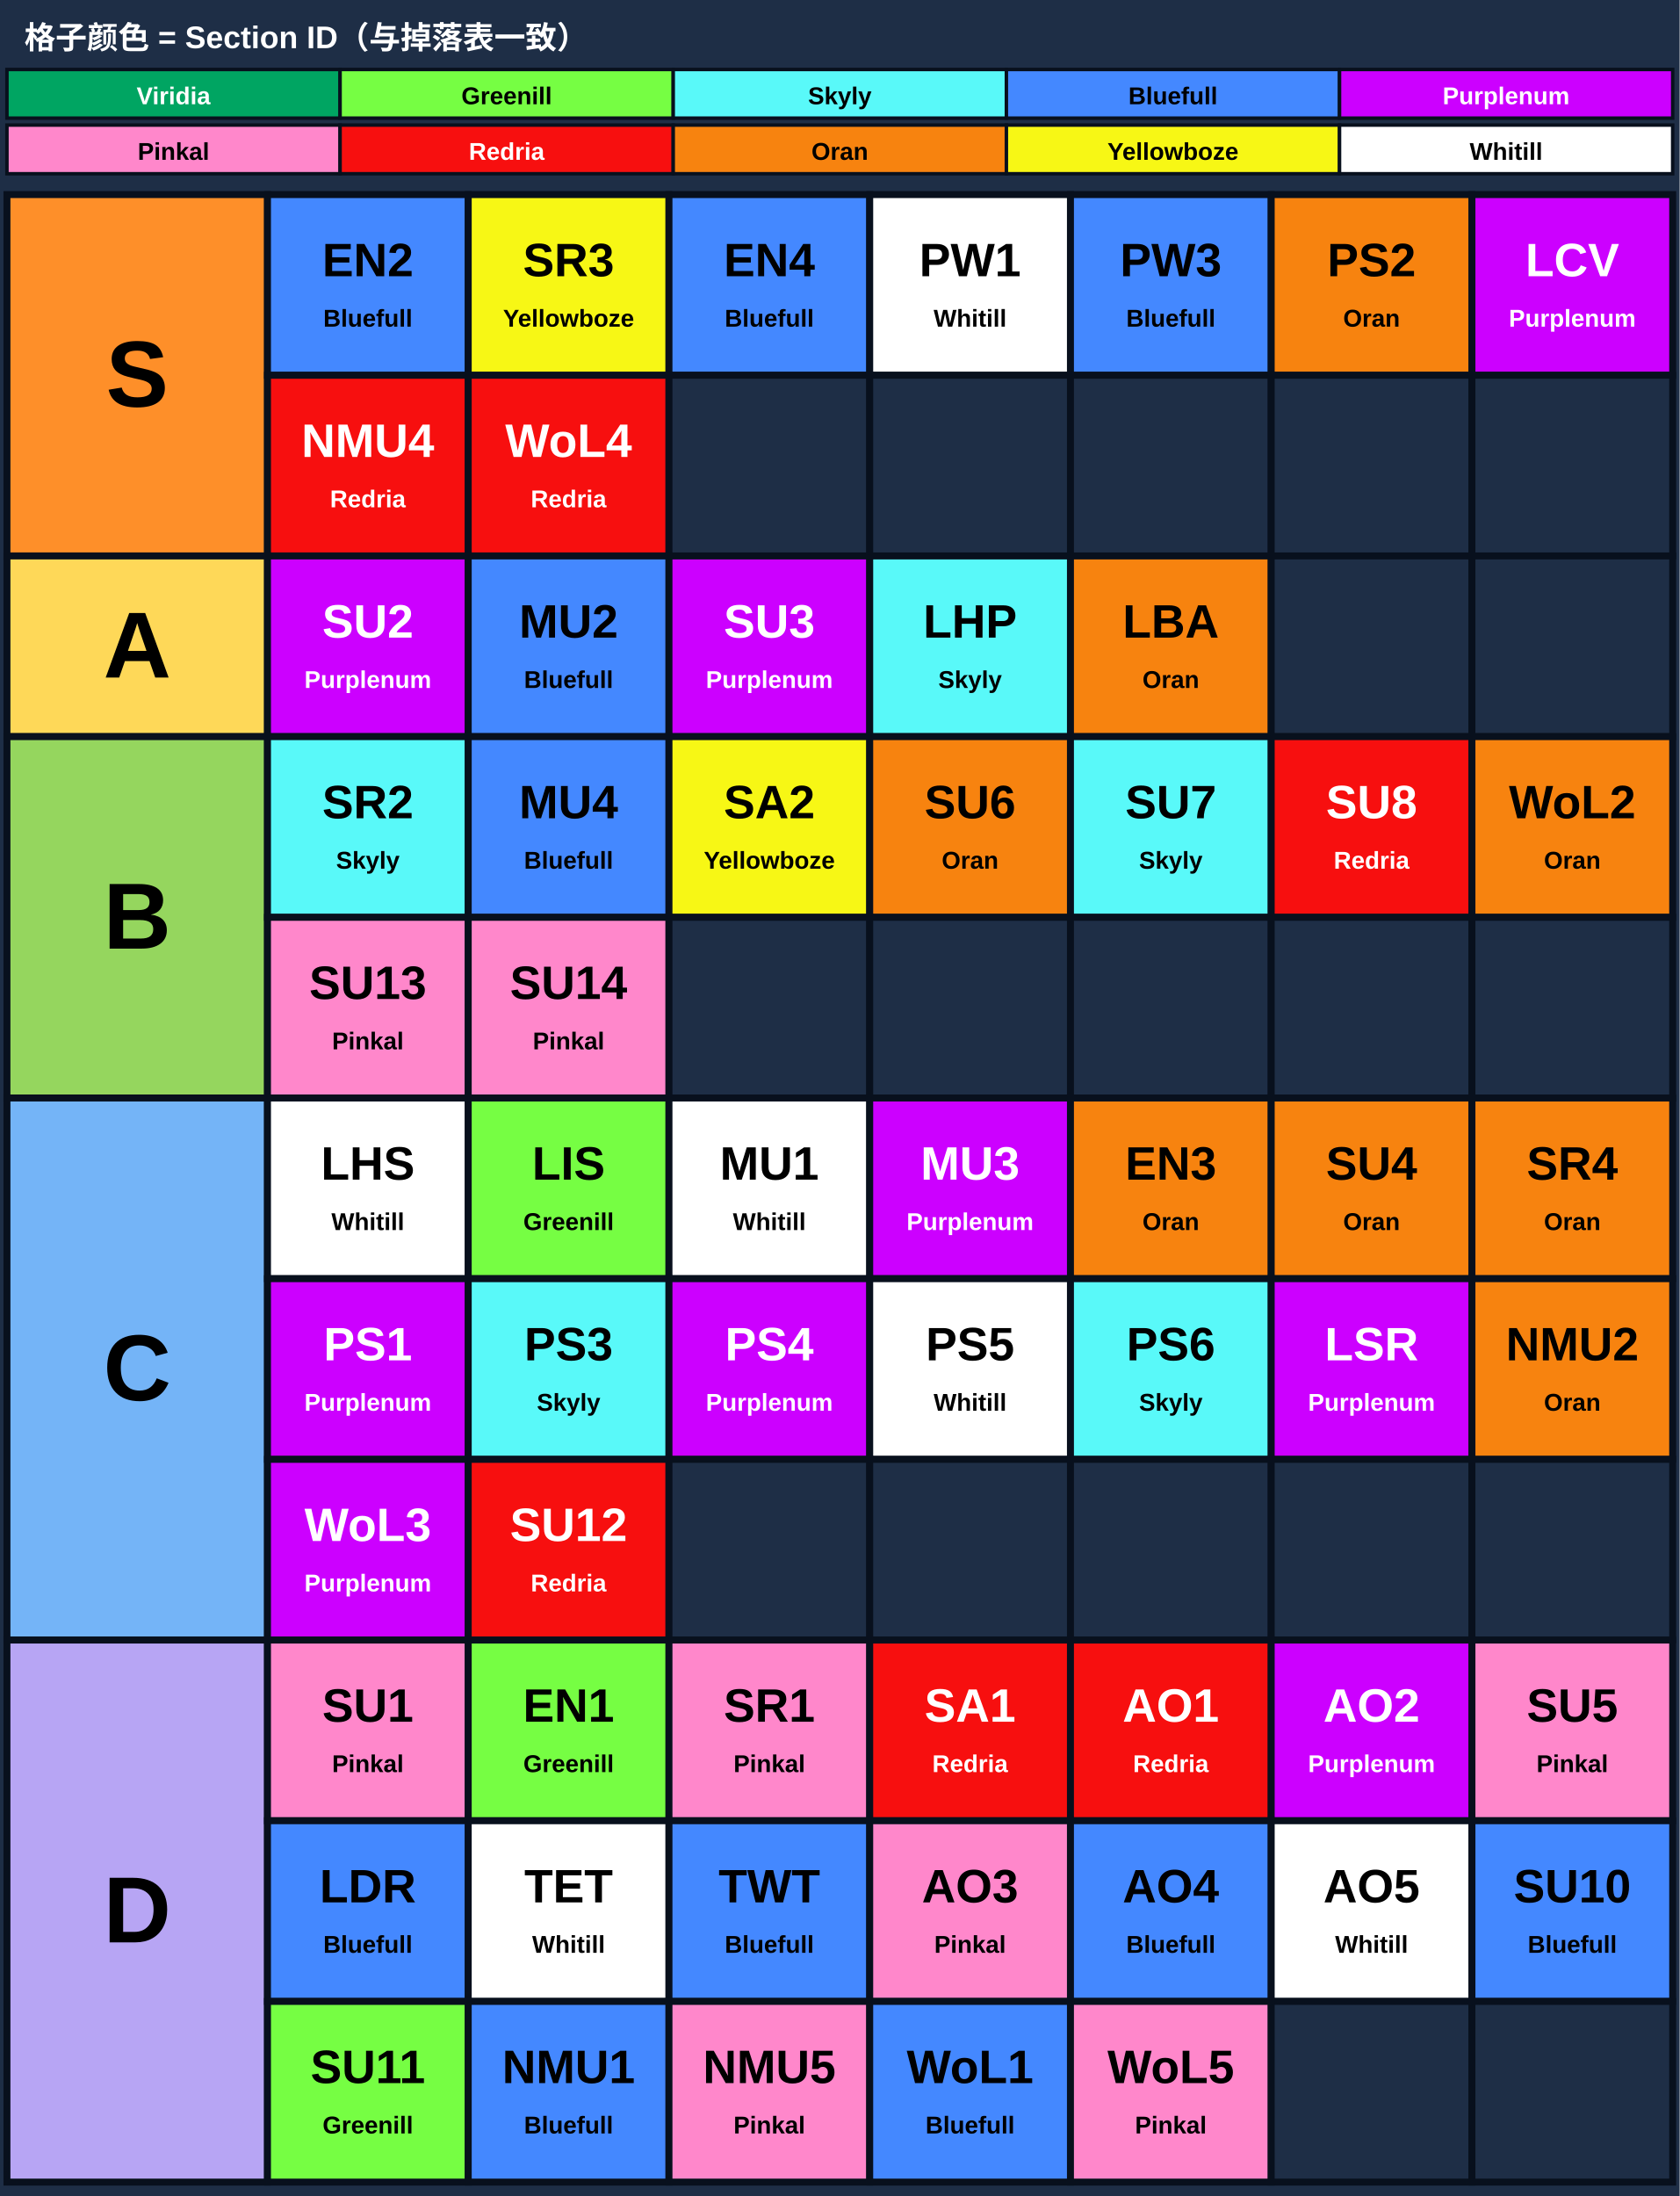
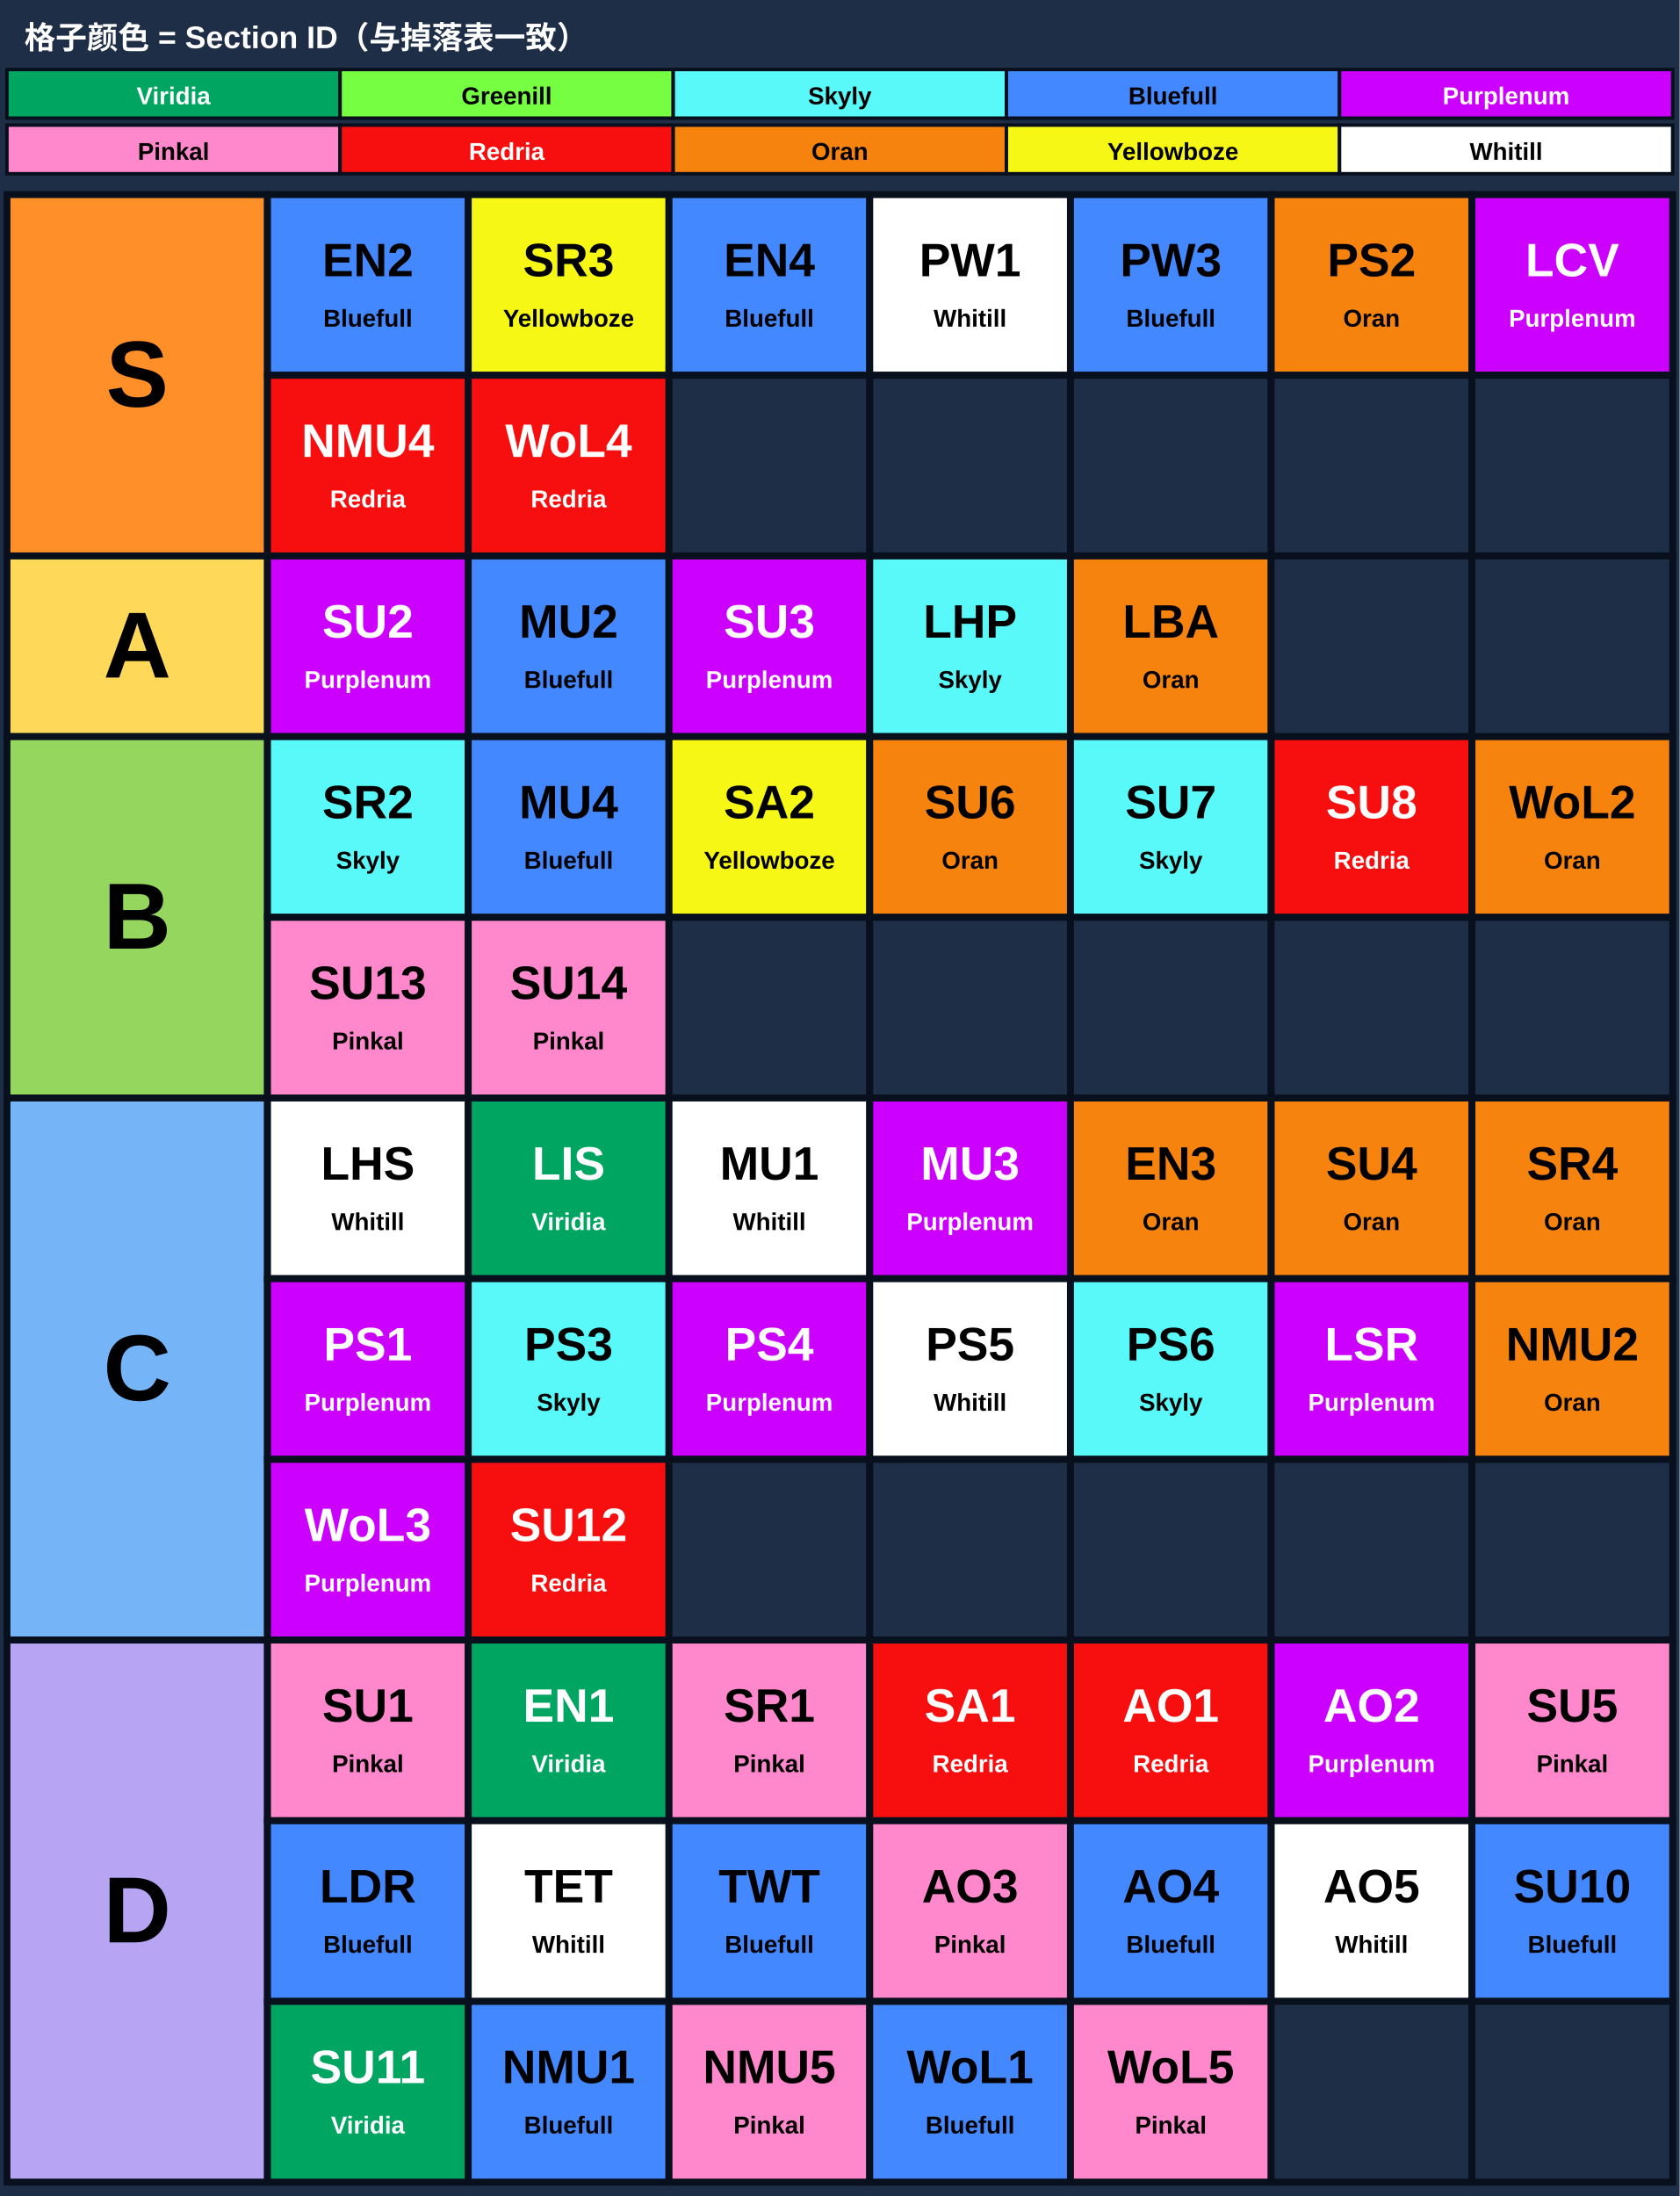
<svg xmlns="http://www.w3.org/2000/svg" width="967" height="1264" viewBox="0 0 967 1264" role="img">
  <rect width="967" height="1264" fill="#1E2E46" />
  <text x="14" y="28" text-anchor="start" font-family="Arial, Helvetica, sans-serif" font-size="18" font-weight="700" fill="#FFFFFF">格子颜色 = Section ID（与掉落表一致）</text>
  <rect x="4" y="40" width="191.8" height="28" fill="#00A562" stroke="#08101D" stroke-width="2" />
  <text x="99.9" y="60" text-anchor="middle" font-family="Arial, Helvetica, sans-serif" font-size="14" font-weight="700" fill="#FFFFFF">Viridia</text>
  <rect x="195.8" y="40" width="191.8" height="28" fill="#76FE43" stroke="#08101D" stroke-width="2" />
  <text x="291.7" y="60" text-anchor="middle" font-family="Arial, Helvetica, sans-serif" font-size="14" font-weight="700" fill="#000000">Greenill</text>
  <rect x="387.6" y="40" width="191.8" height="28" fill="#59F9F9" stroke="#08101D" stroke-width="2" />
  <text x="483.5" y="60" text-anchor="middle" font-family="Arial, Helvetica, sans-serif" font-size="14" font-weight="700" fill="#000000">Skyly</text>
  <rect x="579.4" y="40" width="191.8" height="28" fill="#4488FF" stroke="#08101D" stroke-width="2" />
  <text x="675.3" y="60" text-anchor="middle" font-family="Arial, Helvetica, sans-serif" font-size="14" font-weight="700" fill="#000000">Bluefull</text>
  <rect x="771.2" y="40" width="191.8" height="28" fill="#CC00FF" stroke="#08101D" stroke-width="2" />
  <text x="867.1" y="60" text-anchor="middle" font-family="Arial, Helvetica, sans-serif" font-size="14" font-weight="700" fill="#FFFFFF">Purplenum</text>
  <rect x="4" y="72" width="191.8" height="28" fill="#FF87CB" stroke="#08101D" stroke-width="2" />
  <text x="99.9" y="92" text-anchor="middle" font-family="Arial, Helvetica, sans-serif" font-size="14" font-weight="700" fill="#000000">Pinkal</text>
  <rect x="195.8" y="72" width="191.8" height="28" fill="#F70F0F" stroke="#08101D" stroke-width="2" />
  <text x="291.7" y="92" text-anchor="middle" font-family="Arial, Helvetica, sans-serif" font-size="14" font-weight="700" fill="#FFFFFF">Redria</text>
  <rect x="387.6" y="72" width="191.8" height="28" fill="#F7830F" stroke="#08101D" stroke-width="2" />
  <text x="483.5" y="92" text-anchor="middle" font-family="Arial, Helvetica, sans-serif" font-size="14" font-weight="700" fill="#000000">Oran</text>
  <rect x="579.4" y="72" width="191.8" height="28" fill="#F7F715" stroke="#08101D" stroke-width="2" />
  <text x="675.3" y="92" text-anchor="middle" font-family="Arial, Helvetica, sans-serif" font-size="14" font-weight="700" fill="#000000">Yellowboze</text>
  <rect x="771.2" y="72" width="191.8" height="28" fill="#FFFFFF" stroke="#08101D" stroke-width="2" />
  <text x="867.1" y="92" text-anchor="middle" font-family="Arial, Helvetica, sans-serif" font-size="14" font-weight="700" fill="#000000">Whitill</text>
  <rect x="4" y="112" width="150" height="208" fill="#FE8F29" stroke="#08101D" stroke-width="4" />
  <text x="79" y="234" text-anchor="middle" font-family="Arial, Helvetica, sans-serif" font-size="54" font-weight="800" fill="#000000">S</text>
  <rect x="154" y="112" width="115.571" height="104" fill="#4488FF" stroke="#08101D" stroke-width="4" />
  <text x="211.786" y="159" text-anchor="middle" font-family="Arial, Helvetica, sans-serif" font-size="27" font-weight="800" fill="#000000">EN2</text>
  <text x="211.786" y="188" text-anchor="middle" font-family="Arial, Helvetica, sans-serif" font-size="14" font-weight="600" fill="#000000">Bluefull</text>
  <rect x="269.571" y="112" width="115.571" height="104" fill="#F7F715" stroke="#08101D" stroke-width="4" />
  <text x="327.357" y="159" text-anchor="middle" font-family="Arial, Helvetica, sans-serif" font-size="27" font-weight="800" fill="#000000">SR3</text>
  <text x="327.357" y="188" text-anchor="middle" font-family="Arial, Helvetica, sans-serif" font-size="14" font-weight="600" fill="#000000">Yellowboze</text>
  <rect x="385.143" y="112" width="115.571" height="104" fill="#4488FF" stroke="#08101D" stroke-width="4" />
  <text x="442.929" y="159" text-anchor="middle" font-family="Arial, Helvetica, sans-serif" font-size="27" font-weight="800" fill="#000000">EN4</text>
  <text x="442.929" y="188" text-anchor="middle" font-family="Arial, Helvetica, sans-serif" font-size="14" font-weight="600" fill="#000000">Bluefull</text>
  <rect x="500.714" y="112" width="115.571" height="104" fill="#FFFFFF" stroke="#08101D" stroke-width="4" />
  <text x="558.5" y="159" text-anchor="middle" font-family="Arial, Helvetica, sans-serif" font-size="27" font-weight="800" fill="#000000">PW1</text>
  <text x="558.5" y="188" text-anchor="middle" font-family="Arial, Helvetica, sans-serif" font-size="14" font-weight="600" fill="#000000">Whitill</text>
  <rect x="616.286" y="112" width="115.571" height="104" fill="#4488FF" stroke="#08101D" stroke-width="4" />
  <text x="674.071" y="159" text-anchor="middle" font-family="Arial, Helvetica, sans-serif" font-size="27" font-weight="800" fill="#000000">PW3</text>
  <text x="674.071" y="188" text-anchor="middle" font-family="Arial, Helvetica, sans-serif" font-size="14" font-weight="600" fill="#000000">Bluefull</text>
  <rect x="731.857" y="112" width="115.571" height="104" fill="#F7830F" stroke="#08101D" stroke-width="4" />
  <text x="789.643" y="159" text-anchor="middle" font-family="Arial, Helvetica, sans-serif" font-size="27" font-weight="800" fill="#000000">PS2</text>
  <text x="789.643" y="188" text-anchor="middle" font-family="Arial, Helvetica, sans-serif" font-size="14" font-weight="600" fill="#000000">Oran</text>
  <rect x="847.429" y="112" width="115.571" height="104" fill="#CC00FF" stroke="#08101D" stroke-width="4" />
  <text x="905.214" y="159" text-anchor="middle" font-family="Arial, Helvetica, sans-serif" font-size="27" font-weight="800" fill="#FFFFFF">LCV</text>
  <text x="905.214" y="188" text-anchor="middle" font-family="Arial, Helvetica, sans-serif" font-size="14" font-weight="600" fill="#FFFFFF">Purplenum</text>
  <rect x="154" y="216" width="115.571" height="104" fill="#F70F0F" stroke="#08101D" stroke-width="4" />
  <text x="211.786" y="263" text-anchor="middle" font-family="Arial, Helvetica, sans-serif" font-size="27" font-weight="800" fill="#FFFFFF">NMU4</text>
  <text x="211.786" y="292" text-anchor="middle" font-family="Arial, Helvetica, sans-serif" font-size="14" font-weight="600" fill="#FFFFFF">Redria</text>
  <rect x="269.571" y="216" width="115.571" height="104" fill="#F70F0F" stroke="#08101D" stroke-width="4" />
  <text x="327.357" y="263" text-anchor="middle" font-family="Arial, Helvetica, sans-serif" font-size="27" font-weight="800" fill="#FFFFFF">WoL4</text>
  <text x="327.357" y="292" text-anchor="middle" font-family="Arial, Helvetica, sans-serif" font-size="14" font-weight="600" fill="#FFFFFF">Redria</text>
  <rect x="385.143" y="216" width="115.571" height="104" fill="#1E2E46" stroke="#08101D" stroke-width="4" />
  <rect x="500.714" y="216" width="115.571" height="104" fill="#1E2E46" stroke="#08101D" stroke-width="4" />
  <rect x="616.286" y="216" width="115.571" height="104" fill="#1E2E46" stroke="#08101D" stroke-width="4" />
  <rect x="731.857" y="216" width="115.571" height="104" fill="#1E2E46" stroke="#08101D" stroke-width="4" />
  <rect x="847.429" y="216" width="115.571" height="104" fill="#1E2E46" stroke="#08101D" stroke-width="4" />
  <rect x="4" y="320" width="150" height="104" fill="#FED858" stroke="#08101D" stroke-width="4" />
  <text x="79" y="390" text-anchor="middle" font-family="Arial, Helvetica, sans-serif" font-size="54" font-weight="800" fill="#000000">A</text>
  <rect x="154" y="320" width="115.571" height="104" fill="#CC00FF" stroke="#08101D" stroke-width="4" />
  <text x="211.786" y="367" text-anchor="middle" font-family="Arial, Helvetica, sans-serif" font-size="27" font-weight="800" fill="#FFFFFF">SU2</text>
  <text x="211.786" y="396" text-anchor="middle" font-family="Arial, Helvetica, sans-serif" font-size="14" font-weight="600" fill="#FFFFFF">Purplenum</text>
  <rect x="269.571" y="320" width="115.571" height="104" fill="#4488FF" stroke="#08101D" stroke-width="4" />
  <text x="327.357" y="367" text-anchor="middle" font-family="Arial, Helvetica, sans-serif" font-size="27" font-weight="800" fill="#000000">MU2</text>
  <text x="327.357" y="396" text-anchor="middle" font-family="Arial, Helvetica, sans-serif" font-size="14" font-weight="600" fill="#000000">Bluefull</text>
  <rect x="385.143" y="320" width="115.571" height="104" fill="#CC00FF" stroke="#08101D" stroke-width="4" />
  <text x="442.929" y="367" text-anchor="middle" font-family="Arial, Helvetica, sans-serif" font-size="27" font-weight="800" fill="#FFFFFF">SU3</text>
  <text x="442.929" y="396" text-anchor="middle" font-family="Arial, Helvetica, sans-serif" font-size="14" font-weight="600" fill="#FFFFFF">Purplenum</text>
  <rect x="500.714" y="320" width="115.571" height="104" fill="#59F9F9" stroke="#08101D" stroke-width="4" />
  <text x="558.5" y="367" text-anchor="middle" font-family="Arial, Helvetica, sans-serif" font-size="27" font-weight="800" fill="#000000">LHP</text>
  <text x="558.5" y="396" text-anchor="middle" font-family="Arial, Helvetica, sans-serif" font-size="14" font-weight="600" fill="#000000">Skyly</text>
  <rect x="616.286" y="320" width="115.571" height="104" fill="#F7830F" stroke="#08101D" stroke-width="4" />
  <text x="674.071" y="367" text-anchor="middle" font-family="Arial, Helvetica, sans-serif" font-size="27" font-weight="800" fill="#000000">LBA</text>
  <text x="674.071" y="396" text-anchor="middle" font-family="Arial, Helvetica, sans-serif" font-size="14" font-weight="600" fill="#000000">Oran</text>
  <rect x="731.857" y="320" width="115.571" height="104" fill="#1E2E46" stroke="#08101D" stroke-width="4" />
  <rect x="847.429" y="320" width="115.571" height="104" fill="#1E2E46" stroke="#08101D" stroke-width="4" />
  <rect x="4" y="424" width="150" height="208" fill="#95D65E" stroke="#08101D" stroke-width="4" />
  <text x="79" y="546" text-anchor="middle" font-family="Arial, Helvetica, sans-serif" font-size="54" font-weight="800" fill="#000000">B</text>
  <rect x="154" y="424" width="115.571" height="104" fill="#59F9F9" stroke="#08101D" stroke-width="4" />
  <text x="211.786" y="471" text-anchor="middle" font-family="Arial, Helvetica, sans-serif" font-size="27" font-weight="800" fill="#000000">SR2</text>
  <text x="211.786" y="500" text-anchor="middle" font-family="Arial, Helvetica, sans-serif" font-size="14" font-weight="600" fill="#000000">Skyly</text>
  <rect x="269.571" y="424" width="115.571" height="104" fill="#4488FF" stroke="#08101D" stroke-width="4" />
  <text x="327.357" y="471" text-anchor="middle" font-family="Arial, Helvetica, sans-serif" font-size="27" font-weight="800" fill="#000000">MU4</text>
  <text x="327.357" y="500" text-anchor="middle" font-family="Arial, Helvetica, sans-serif" font-size="14" font-weight="600" fill="#000000">Bluefull</text>
  <rect x="385.143" y="424" width="115.571" height="104" fill="#F7F715" stroke="#08101D" stroke-width="4" />
  <text x="442.929" y="471" text-anchor="middle" font-family="Arial, Helvetica, sans-serif" font-size="27" font-weight="800" fill="#000000">SA2</text>
  <text x="442.929" y="500" text-anchor="middle" font-family="Arial, Helvetica, sans-serif" font-size="14" font-weight="600" fill="#000000">Yellowboze</text>
  <rect x="500.714" y="424" width="115.571" height="104" fill="#F7830F" stroke="#08101D" stroke-width="4" />
  <text x="558.5" y="471" text-anchor="middle" font-family="Arial, Helvetica, sans-serif" font-size="27" font-weight="800" fill="#000000">SU6</text>
  <text x="558.5" y="500" text-anchor="middle" font-family="Arial, Helvetica, sans-serif" font-size="14" font-weight="600" fill="#000000">Oran</text>
  <rect x="616.286" y="424" width="115.571" height="104" fill="#59F9F9" stroke="#08101D" stroke-width="4" />
  <text x="674.071" y="471" text-anchor="middle" font-family="Arial, Helvetica, sans-serif" font-size="27" font-weight="800" fill="#000000">SU7</text>
  <text x="674.071" y="500" text-anchor="middle" font-family="Arial, Helvetica, sans-serif" font-size="14" font-weight="600" fill="#000000">Skyly</text>
  <rect x="731.857" y="424" width="115.571" height="104" fill="#F70F0F" stroke="#08101D" stroke-width="4" />
  <text x="789.643" y="471" text-anchor="middle" font-family="Arial, Helvetica, sans-serif" font-size="27" font-weight="800" fill="#FFFFFF">SU8</text>
  <text x="789.643" y="500" text-anchor="middle" font-family="Arial, Helvetica, sans-serif" font-size="14" font-weight="600" fill="#FFFFFF">Redria</text>
  <rect x="847.429" y="424" width="115.571" height="104" fill="#F7830F" stroke="#08101D" stroke-width="4" />
  <text x="905.214" y="471" text-anchor="middle" font-family="Arial, Helvetica, sans-serif" font-size="27" font-weight="800" fill="#000000">WoL2</text>
  <text x="905.214" y="500" text-anchor="middle" font-family="Arial, Helvetica, sans-serif" font-size="14" font-weight="600" fill="#000000">Oran</text>
  <rect x="154" y="528" width="115.571" height="104" fill="#FF87CB" stroke="#08101D" stroke-width="4" />
  <text x="211.786" y="575" text-anchor="middle" font-family="Arial, Helvetica, sans-serif" font-size="27" font-weight="800" fill="#000000">SU13</text>
  <text x="211.786" y="604" text-anchor="middle" font-family="Arial, Helvetica, sans-serif" font-size="14" font-weight="600" fill="#000000">Pinkal</text>
  <rect x="269.571" y="528" width="115.571" height="104" fill="#FF87CB" stroke="#08101D" stroke-width="4" />
  <text x="327.357" y="575" text-anchor="middle" font-family="Arial, Helvetica, sans-serif" font-size="27" font-weight="800" fill="#000000">SU14</text>
  <text x="327.357" y="604" text-anchor="middle" font-family="Arial, Helvetica, sans-serif" font-size="14" font-weight="600" fill="#000000">Pinkal</text>
  <rect x="385.143" y="528" width="115.571" height="104" fill="#1E2E46" stroke="#08101D" stroke-width="4" />
  <rect x="500.714" y="528" width="115.571" height="104" fill="#1E2E46" stroke="#08101D" stroke-width="4" />
  <rect x="616.286" y="528" width="115.571" height="104" fill="#1E2E46" stroke="#08101D" stroke-width="4" />
  <rect x="731.857" y="528" width="115.571" height="104" fill="#1E2E46" stroke="#08101D" stroke-width="4" />
  <rect x="847.429" y="528" width="115.571" height="104" fill="#1E2E46" stroke="#08101D" stroke-width="4" />
  <rect x="4" y="632" width="150" height="312" fill="#74B4F7" stroke="#08101D" stroke-width="4" />
  <text x="79" y="806" text-anchor="middle" font-family="Arial, Helvetica, sans-serif" font-size="54" font-weight="800" fill="#000000">C</text>
  <rect x="154" y="632" width="115.571" height="104" fill="#FFFFFF" stroke="#08101D" stroke-width="4" />
  <text x="211.786" y="679" text-anchor="middle" font-family="Arial, Helvetica, sans-serif" font-size="27" font-weight="800" fill="#000000">LHS</text>
  <text x="211.786" y="708" text-anchor="middle" font-family="Arial, Helvetica, sans-serif" font-size="14" font-weight="600" fill="#000000">Whitill</text>
-   <rect x="269.571" y="632" width="115.571" height="104" fill="#76FE43" stroke="#08101D" stroke-width="4" />
-   <text x="327.357" y="679" text-anchor="middle" font-family="Arial, Helvetica, sans-serif" font-size="27" font-weight="800" fill="#000000">LIS</text>
-   <text x="327.357" y="708" text-anchor="middle" font-family="Arial, Helvetica, sans-serif" font-size="14" font-weight="600" fill="#000000">Greenill</text>
+   <rect x="269.571" y="632" width="115.571" height="104" fill="#00A562" stroke="#08101D" stroke-width="4" />
+   <text x="327.357" y="679" text-anchor="middle" font-family="Arial, Helvetica, sans-serif" font-size="27" font-weight="800" fill="#FFFFFF">LIS</text>
+   <text x="327.357" y="708" text-anchor="middle" font-family="Arial, Helvetica, sans-serif" font-size="14" font-weight="600" fill="#FFFFFF">Viridia</text>
  <rect x="385.143" y="632" width="115.571" height="104" fill="#FFFFFF" stroke="#08101D" stroke-width="4" />
  <text x="442.929" y="679" text-anchor="middle" font-family="Arial, Helvetica, sans-serif" font-size="27" font-weight="800" fill="#000000">MU1</text>
  <text x="442.929" y="708" text-anchor="middle" font-family="Arial, Helvetica, sans-serif" font-size="14" font-weight="600" fill="#000000">Whitill</text>
  <rect x="500.714" y="632" width="115.571" height="104" fill="#CC00FF" stroke="#08101D" stroke-width="4" />
  <text x="558.5" y="679" text-anchor="middle" font-family="Arial, Helvetica, sans-serif" font-size="27" font-weight="800" fill="#FFFFFF">MU3</text>
  <text x="558.5" y="708" text-anchor="middle" font-family="Arial, Helvetica, sans-serif" font-size="14" font-weight="600" fill="#FFFFFF">Purplenum</text>
  <rect x="616.286" y="632" width="115.571" height="104" fill="#F7830F" stroke="#08101D" stroke-width="4" />
  <text x="674.071" y="679" text-anchor="middle" font-family="Arial, Helvetica, sans-serif" font-size="27" font-weight="800" fill="#000000">EN3</text>
  <text x="674.071" y="708" text-anchor="middle" font-family="Arial, Helvetica, sans-serif" font-size="14" font-weight="600" fill="#000000">Oran</text>
  <rect x="731.857" y="632" width="115.571" height="104" fill="#F7830F" stroke="#08101D" stroke-width="4" />
  <text x="789.643" y="679" text-anchor="middle" font-family="Arial, Helvetica, sans-serif" font-size="27" font-weight="800" fill="#000000">SU4</text>
  <text x="789.643" y="708" text-anchor="middle" font-family="Arial, Helvetica, sans-serif" font-size="14" font-weight="600" fill="#000000">Oran</text>
  <rect x="847.429" y="632" width="115.571" height="104" fill="#F7830F" stroke="#08101D" stroke-width="4" />
  <text x="905.214" y="679" text-anchor="middle" font-family="Arial, Helvetica, sans-serif" font-size="27" font-weight="800" fill="#000000">SR4</text>
  <text x="905.214" y="708" text-anchor="middle" font-family="Arial, Helvetica, sans-serif" font-size="14" font-weight="600" fill="#000000">Oran</text>
  <rect x="154" y="736" width="115.571" height="104" fill="#CC00FF" stroke="#08101D" stroke-width="4" />
  <text x="211.786" y="783" text-anchor="middle" font-family="Arial, Helvetica, sans-serif" font-size="27" font-weight="800" fill="#FFFFFF">PS1</text>
  <text x="211.786" y="812" text-anchor="middle" font-family="Arial, Helvetica, sans-serif" font-size="14" font-weight="600" fill="#FFFFFF">Purplenum</text>
  <rect x="269.571" y="736" width="115.571" height="104" fill="#59F9F9" stroke="#08101D" stroke-width="4" />
  <text x="327.357" y="783" text-anchor="middle" font-family="Arial, Helvetica, sans-serif" font-size="27" font-weight="800" fill="#000000">PS3</text>
  <text x="327.357" y="812" text-anchor="middle" font-family="Arial, Helvetica, sans-serif" font-size="14" font-weight="600" fill="#000000">Skyly</text>
  <rect x="385.143" y="736" width="115.571" height="104" fill="#CC00FF" stroke="#08101D" stroke-width="4" />
  <text x="442.929" y="783" text-anchor="middle" font-family="Arial, Helvetica, sans-serif" font-size="27" font-weight="800" fill="#FFFFFF">PS4</text>
  <text x="442.929" y="812" text-anchor="middle" font-family="Arial, Helvetica, sans-serif" font-size="14" font-weight="600" fill="#FFFFFF">Purplenum</text>
  <rect x="500.714" y="736" width="115.571" height="104" fill="#FFFFFF" stroke="#08101D" stroke-width="4" />
  <text x="558.5" y="783" text-anchor="middle" font-family="Arial, Helvetica, sans-serif" font-size="27" font-weight="800" fill="#000000">PS5</text>
  <text x="558.5" y="812" text-anchor="middle" font-family="Arial, Helvetica, sans-serif" font-size="14" font-weight="600" fill="#000000">Whitill</text>
  <rect x="616.286" y="736" width="115.571" height="104" fill="#59F9F9" stroke="#08101D" stroke-width="4" />
  <text x="674.071" y="783" text-anchor="middle" font-family="Arial, Helvetica, sans-serif" font-size="27" font-weight="800" fill="#000000">PS6</text>
  <text x="674.071" y="812" text-anchor="middle" font-family="Arial, Helvetica, sans-serif" font-size="14" font-weight="600" fill="#000000">Skyly</text>
  <rect x="731.857" y="736" width="115.571" height="104" fill="#CC00FF" stroke="#08101D" stroke-width="4" />
  <text x="789.643" y="783" text-anchor="middle" font-family="Arial, Helvetica, sans-serif" font-size="27" font-weight="800" fill="#FFFFFF">LSR</text>
  <text x="789.643" y="812" text-anchor="middle" font-family="Arial, Helvetica, sans-serif" font-size="14" font-weight="600" fill="#FFFFFF">Purplenum</text>
  <rect x="847.429" y="736" width="115.571" height="104" fill="#F7830F" stroke="#08101D" stroke-width="4" />
  <text x="905.214" y="783" text-anchor="middle" font-family="Arial, Helvetica, sans-serif" font-size="27" font-weight="800" fill="#000000">NMU2</text>
  <text x="905.214" y="812" text-anchor="middle" font-family="Arial, Helvetica, sans-serif" font-size="14" font-weight="600" fill="#000000">Oran</text>
  <rect x="154" y="840" width="115.571" height="104" fill="#CC00FF" stroke="#08101D" stroke-width="4" />
  <text x="211.786" y="887" text-anchor="middle" font-family="Arial, Helvetica, sans-serif" font-size="27" font-weight="800" fill="#FFFFFF">WoL3</text>
  <text x="211.786" y="916" text-anchor="middle" font-family="Arial, Helvetica, sans-serif" font-size="14" font-weight="600" fill="#FFFFFF">Purplenum</text>
  <rect x="269.571" y="840" width="115.571" height="104" fill="#F70F0F" stroke="#08101D" stroke-width="4" />
  <text x="327.357" y="887" text-anchor="middle" font-family="Arial, Helvetica, sans-serif" font-size="27" font-weight="800" fill="#FFFFFF">SU12</text>
  <text x="327.357" y="916" text-anchor="middle" font-family="Arial, Helvetica, sans-serif" font-size="14" font-weight="600" fill="#FFFFFF">Redria</text>
  <rect x="385.143" y="840" width="115.571" height="104" fill="#1E2E46" stroke="#08101D" stroke-width="4" />
  <rect x="500.714" y="840" width="115.571" height="104" fill="#1E2E46" stroke="#08101D" stroke-width="4" />
  <rect x="616.286" y="840" width="115.571" height="104" fill="#1E2E46" stroke="#08101D" stroke-width="4" />
  <rect x="731.857" y="840" width="115.571" height="104" fill="#1E2E46" stroke="#08101D" stroke-width="4" />
  <rect x="847.429" y="840" width="115.571" height="104" fill="#1E2E46" stroke="#08101D" stroke-width="4" />
  <rect x="4" y="944" width="150" height="312" fill="#B7A5F4" stroke="#08101D" stroke-width="4" />
  <text x="79" y="1118" text-anchor="middle" font-family="Arial, Helvetica, sans-serif" font-size="54" font-weight="800" fill="#000000">D</text>
  <rect x="154" y="944" width="115.571" height="104" fill="#FF87CB" stroke="#08101D" stroke-width="4" />
  <text x="211.786" y="991" text-anchor="middle" font-family="Arial, Helvetica, sans-serif" font-size="27" font-weight="800" fill="#000000">SU1</text>
  <text x="211.786" y="1020" text-anchor="middle" font-family="Arial, Helvetica, sans-serif" font-size="14" font-weight="600" fill="#000000">Pinkal</text>
-   <rect x="269.571" y="944" width="115.571" height="104" fill="#76FE43" stroke="#08101D" stroke-width="4" />
-   <text x="327.357" y="991" text-anchor="middle" font-family="Arial, Helvetica, sans-serif" font-size="27" font-weight="800" fill="#000000">EN1</text>
-   <text x="327.357" y="1020" text-anchor="middle" font-family="Arial, Helvetica, sans-serif" font-size="14" font-weight="600" fill="#000000">Greenill</text>
+   <rect x="269.571" y="944" width="115.571" height="104" fill="#00A562" stroke="#08101D" stroke-width="4" />
+   <text x="327.357" y="991" text-anchor="middle" font-family="Arial, Helvetica, sans-serif" font-size="27" font-weight="800" fill="#FFFFFF">EN1</text>
+   <text x="327.357" y="1020" text-anchor="middle" font-family="Arial, Helvetica, sans-serif" font-size="14" font-weight="600" fill="#FFFFFF">Viridia</text>
  <rect x="385.143" y="944" width="115.571" height="104" fill="#FF87CB" stroke="#08101D" stroke-width="4" />
  <text x="442.929" y="991" text-anchor="middle" font-family="Arial, Helvetica, sans-serif" font-size="27" font-weight="800" fill="#000000">SR1</text>
  <text x="442.929" y="1020" text-anchor="middle" font-family="Arial, Helvetica, sans-serif" font-size="14" font-weight="600" fill="#000000">Pinkal</text>
  <rect x="500.714" y="944" width="115.571" height="104" fill="#F70F0F" stroke="#08101D" stroke-width="4" />
  <text x="558.5" y="991" text-anchor="middle" font-family="Arial, Helvetica, sans-serif" font-size="27" font-weight="800" fill="#FFFFFF">SA1</text>
  <text x="558.5" y="1020" text-anchor="middle" font-family="Arial, Helvetica, sans-serif" font-size="14" font-weight="600" fill="#FFFFFF">Redria</text>
  <rect x="616.286" y="944" width="115.571" height="104" fill="#F70F0F" stroke="#08101D" stroke-width="4" />
  <text x="674.071" y="991" text-anchor="middle" font-family="Arial, Helvetica, sans-serif" font-size="27" font-weight="800" fill="#FFFFFF">AO1</text>
  <text x="674.071" y="1020" text-anchor="middle" font-family="Arial, Helvetica, sans-serif" font-size="14" font-weight="600" fill="#FFFFFF">Redria</text>
  <rect x="731.857" y="944" width="115.571" height="104" fill="#CC00FF" stroke="#08101D" stroke-width="4" />
  <text x="789.643" y="991" text-anchor="middle" font-family="Arial, Helvetica, sans-serif" font-size="27" font-weight="800" fill="#FFFFFF">AO2</text>
  <text x="789.643" y="1020" text-anchor="middle" font-family="Arial, Helvetica, sans-serif" font-size="14" font-weight="600" fill="#FFFFFF">Purplenum</text>
  <rect x="847.429" y="944" width="115.571" height="104" fill="#FF87CB" stroke="#08101D" stroke-width="4" />
  <text x="905.214" y="991" text-anchor="middle" font-family="Arial, Helvetica, sans-serif" font-size="27" font-weight="800" fill="#000000">SU5</text>
  <text x="905.214" y="1020" text-anchor="middle" font-family="Arial, Helvetica, sans-serif" font-size="14" font-weight="600" fill="#000000">Pinkal</text>
  <rect x="154" y="1048" width="115.571" height="104" fill="#4488FF" stroke="#08101D" stroke-width="4" />
  <text x="211.786" y="1095" text-anchor="middle" font-family="Arial, Helvetica, sans-serif" font-size="27" font-weight="800" fill="#000000">LDR</text>
  <text x="211.786" y="1124" text-anchor="middle" font-family="Arial, Helvetica, sans-serif" font-size="14" font-weight="600" fill="#000000">Bluefull</text>
  <rect x="269.571" y="1048" width="115.571" height="104" fill="#FFFFFF" stroke="#08101D" stroke-width="4" />
  <text x="327.357" y="1095" text-anchor="middle" font-family="Arial, Helvetica, sans-serif" font-size="27" font-weight="800" fill="#000000">TET</text>
  <text x="327.357" y="1124" text-anchor="middle" font-family="Arial, Helvetica, sans-serif" font-size="14" font-weight="600" fill="#000000">Whitill</text>
  <rect x="385.143" y="1048" width="115.571" height="104" fill="#4488FF" stroke="#08101D" stroke-width="4" />
  <text x="442.929" y="1095" text-anchor="middle" font-family="Arial, Helvetica, sans-serif" font-size="27" font-weight="800" fill="#000000">TWT</text>
  <text x="442.929" y="1124" text-anchor="middle" font-family="Arial, Helvetica, sans-serif" font-size="14" font-weight="600" fill="#000000">Bluefull</text>
  <rect x="500.714" y="1048" width="115.571" height="104" fill="#FF87CB" stroke="#08101D" stroke-width="4" />
  <text x="558.5" y="1095" text-anchor="middle" font-family="Arial, Helvetica, sans-serif" font-size="27" font-weight="800" fill="#000000">AO3</text>
  <text x="558.5" y="1124" text-anchor="middle" font-family="Arial, Helvetica, sans-serif" font-size="14" font-weight="600" fill="#000000">Pinkal</text>
  <rect x="616.286" y="1048" width="115.571" height="104" fill="#4488FF" stroke="#08101D" stroke-width="4" />
  <text x="674.071" y="1095" text-anchor="middle" font-family="Arial, Helvetica, sans-serif" font-size="27" font-weight="800" fill="#000000">AO4</text>
  <text x="674.071" y="1124" text-anchor="middle" font-family="Arial, Helvetica, sans-serif" font-size="14" font-weight="600" fill="#000000">Bluefull</text>
  <rect x="731.857" y="1048" width="115.571" height="104" fill="#FFFFFF" stroke="#08101D" stroke-width="4" />
  <text x="789.643" y="1095" text-anchor="middle" font-family="Arial, Helvetica, sans-serif" font-size="27" font-weight="800" fill="#000000">AO5</text>
  <text x="789.643" y="1124" text-anchor="middle" font-family="Arial, Helvetica, sans-serif" font-size="14" font-weight="600" fill="#000000">Whitill</text>
  <rect x="847.429" y="1048" width="115.571" height="104" fill="#4488FF" stroke="#08101D" stroke-width="4" />
  <text x="905.214" y="1095" text-anchor="middle" font-family="Arial, Helvetica, sans-serif" font-size="27" font-weight="800" fill="#000000">SU10</text>
  <text x="905.214" y="1124" text-anchor="middle" font-family="Arial, Helvetica, sans-serif" font-size="14" font-weight="600" fill="#000000">Bluefull</text>
-   <rect x="154" y="1152" width="115.571" height="104" fill="#76FE43" stroke="#08101D" stroke-width="4" />
-   <text x="211.786" y="1199" text-anchor="middle" font-family="Arial, Helvetica, sans-serif" font-size="27" font-weight="800" fill="#000000">SU11</text>
-   <text x="211.786" y="1228" text-anchor="middle" font-family="Arial, Helvetica, sans-serif" font-size="14" font-weight="600" fill="#000000">Greenill</text>
+   <rect x="154" y="1152" width="115.571" height="104" fill="#00A562" stroke="#08101D" stroke-width="4" />
+   <text x="211.786" y="1199" text-anchor="middle" font-family="Arial, Helvetica, sans-serif" font-size="27" font-weight="800" fill="#FFFFFF">SU11</text>
+   <text x="211.786" y="1228" text-anchor="middle" font-family="Arial, Helvetica, sans-serif" font-size="14" font-weight="600" fill="#FFFFFF">Viridia</text>
  <rect x="269.571" y="1152" width="115.571" height="104" fill="#4488FF" stroke="#08101D" stroke-width="4" />
  <text x="327.357" y="1199" text-anchor="middle" font-family="Arial, Helvetica, sans-serif" font-size="27" font-weight="800" fill="#000000">NMU1</text>
  <text x="327.357" y="1228" text-anchor="middle" font-family="Arial, Helvetica, sans-serif" font-size="14" font-weight="600" fill="#000000">Bluefull</text>
  <rect x="385.143" y="1152" width="115.571" height="104" fill="#FF87CB" stroke="#08101D" stroke-width="4" />
  <text x="442.929" y="1199" text-anchor="middle" font-family="Arial, Helvetica, sans-serif" font-size="27" font-weight="800" fill="#000000">NMU5</text>
  <text x="442.929" y="1228" text-anchor="middle" font-family="Arial, Helvetica, sans-serif" font-size="14" font-weight="600" fill="#000000">Pinkal</text>
  <rect x="500.714" y="1152" width="115.571" height="104" fill="#4488FF" stroke="#08101D" stroke-width="4" />
  <text x="558.5" y="1199" text-anchor="middle" font-family="Arial, Helvetica, sans-serif" font-size="27" font-weight="800" fill="#000000">WoL1</text>
  <text x="558.5" y="1228" text-anchor="middle" font-family="Arial, Helvetica, sans-serif" font-size="14" font-weight="600" fill="#000000">Bluefull</text>
  <rect x="616.286" y="1152" width="115.571" height="104" fill="#FF87CB" stroke="#08101D" stroke-width="4" />
  <text x="674.071" y="1199" text-anchor="middle" font-family="Arial, Helvetica, sans-serif" font-size="27" font-weight="800" fill="#000000">WoL5</text>
  <text x="674.071" y="1228" text-anchor="middle" font-family="Arial, Helvetica, sans-serif" font-size="14" font-weight="600" fill="#000000">Pinkal</text>
  <rect x="731.857" y="1152" width="115.571" height="104" fill="#1E2E46" stroke="#08101D" stroke-width="4" />
  <rect x="847.429" y="1152" width="115.571" height="104" fill="#1E2E46" stroke="#08101D" stroke-width="4" />
</svg>
